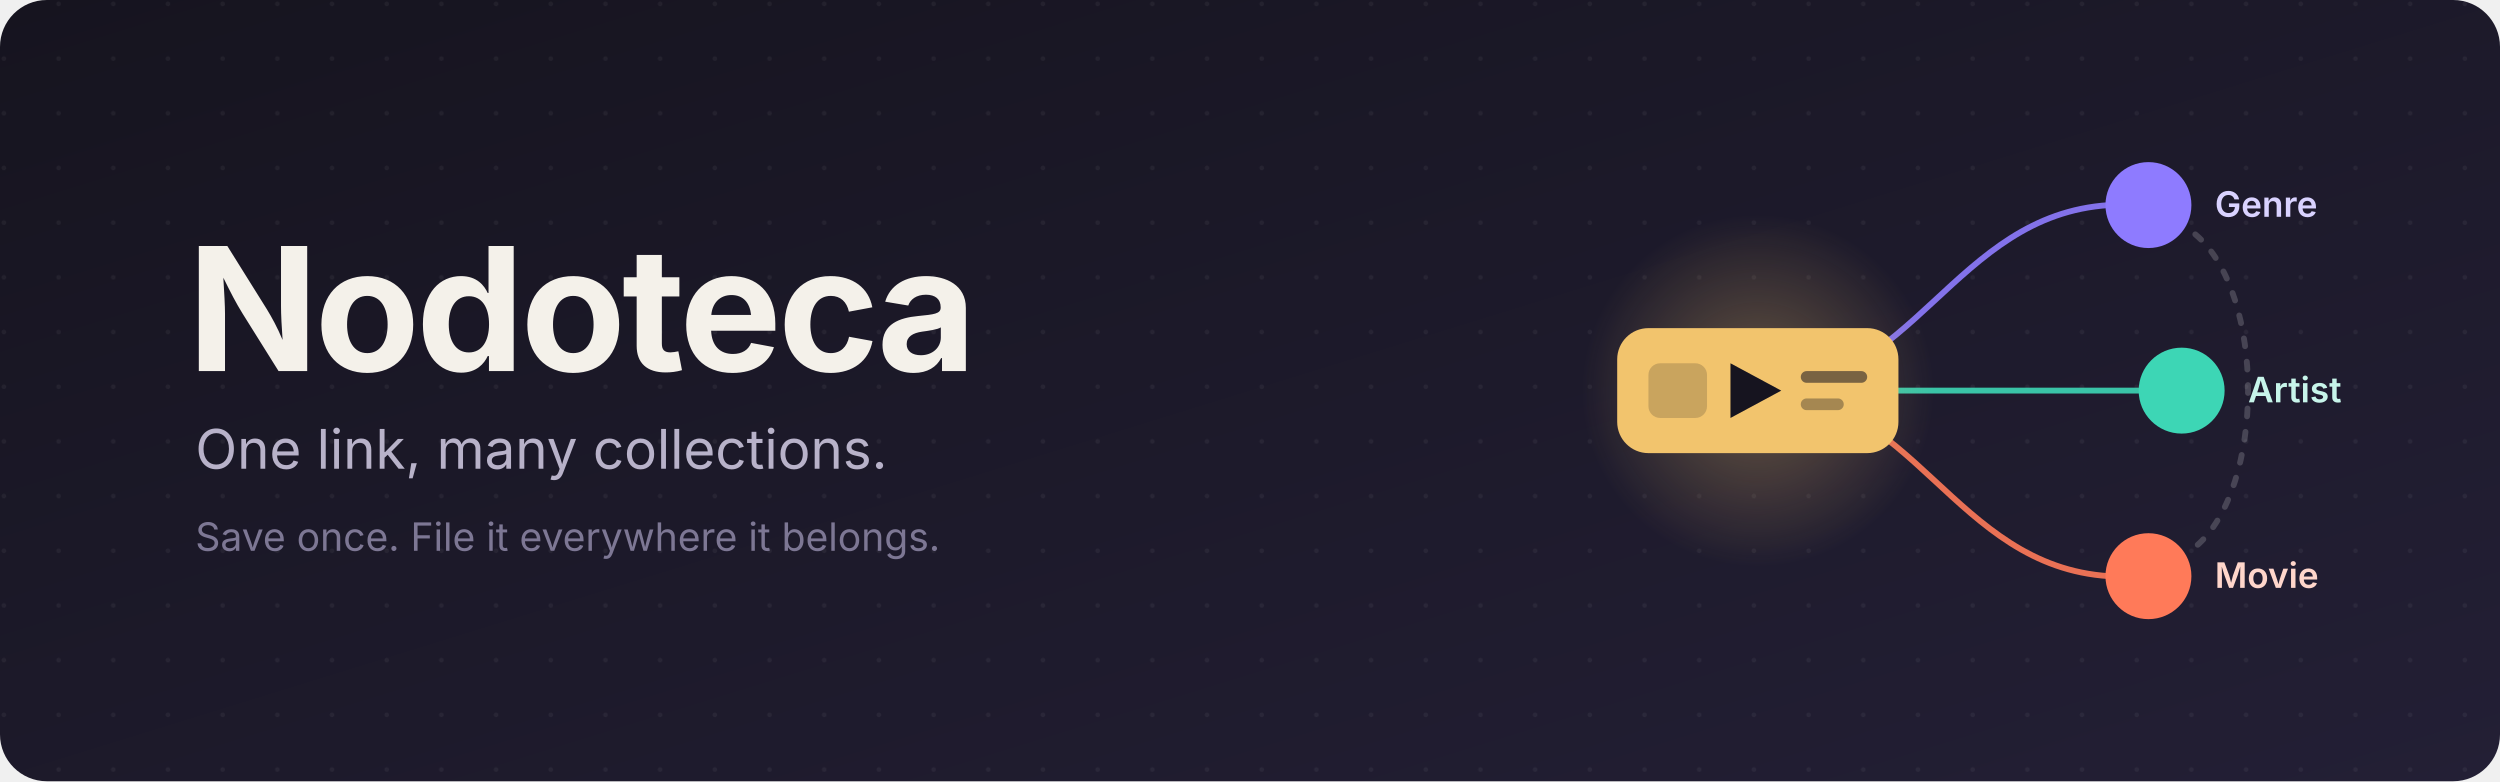
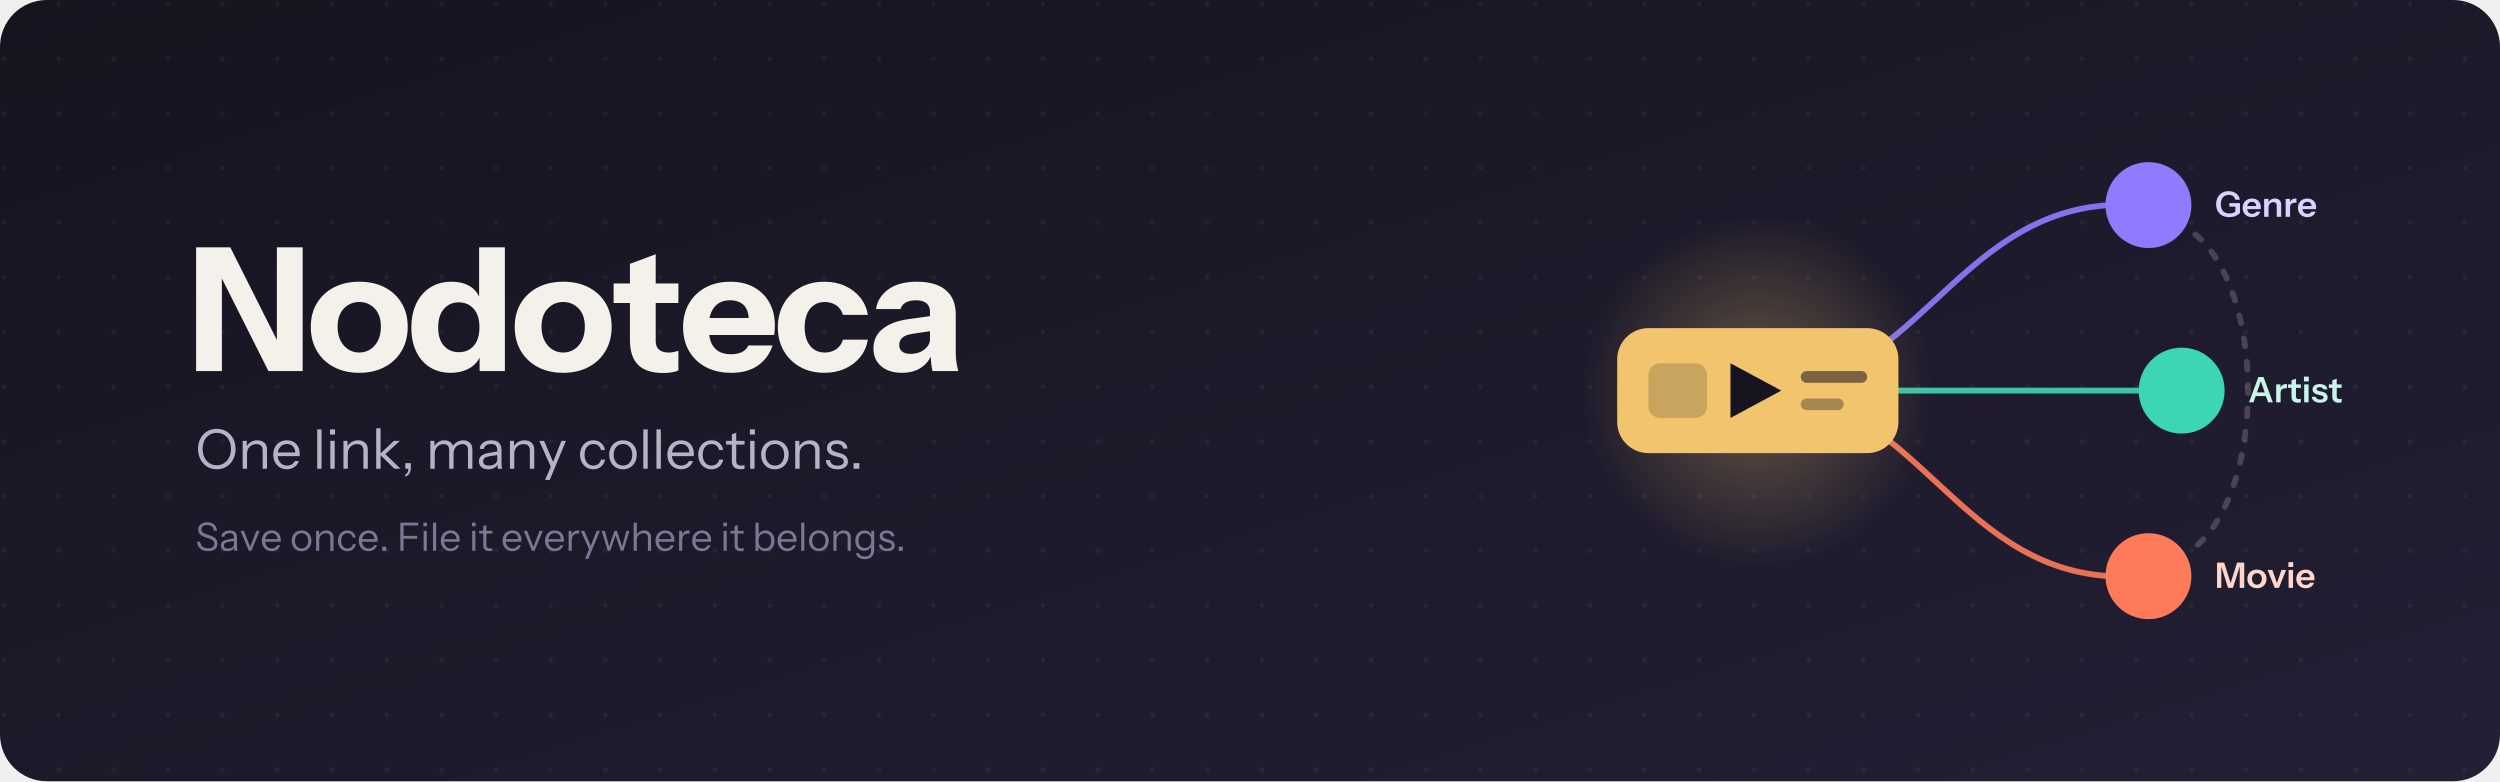
<svg xmlns="http://www.w3.org/2000/svg" viewBox="0 0 1280 400" role="img" aria-labelledby="t d">
  <defs>
    <linearGradient id="bg" x1="0" y1="0" x2="1" y2="1">
      <stop offset="0" stop-color="#16141F" />
      <stop offset="1" stop-color="#231F35" />
    </linearGradient>
    <radialGradient id="glow" cx="0.5" cy="0.5" r="0.5">
      <stop offset="0" stop-color="#F2C46D" stop-opacity="0.35" />
      <stop offset="1" stop-color="#F2C46D" stop-opacity="0" />
    </radialGradient>
    <pattern id="dots" width="28" height="28" patternUnits="userSpaceOnUse">
      <circle cx="2" cy="2" r="1.2" fill="#FFFFFF" fill-opacity="0.05" />
    </pattern>
  </defs>
  <rect width="1280" height="400" rx="24" fill="url(#bg)" />
  <rect width="1280" height="400" rx="24" fill="url(#dots)" />
-   <g font-family="'Segoe UI', 'Inter', 'Helvetica Neue', Arial, sans-serif">
-     <text x="96" y="190" font-size="88" font-weight="700" fill="#F4F1EA" letter-spacing="-2">Nodoteca</text>
-     <text x="100" y="240" font-size="28" fill="#B8B2C9">One link, many collections.</text>
-     <text x="100" y="282" font-size="20" fill="#7D7794">Save once. File it everywhere it belongs.</text>
+   <g>
+     <path aria-label="Nodoteca" fill="#F4F1EA" d="M113.60 190L100.40 190L100.40 126.64L117.91 126.64L141.76 174.07L141.76 126.64L154.96 126.64L154.96 190L137.45 190L113.60 142.57L113.60 190ZM183.94 190.88L183.94 190.88Q176.54 190.88 170.96 187.93Q165.37 184.98 162.24 179.66Q159.12 174.34 159.12 167.38L159.12 167.38Q159.12 160.43 162.24 155.24Q165.37 150.05 170.96 147.14Q176.54 144.24 183.94 144.24L183.94 144.24Q191.42 144.24 197.00 147.14Q202.59 150.05 205.67 155.24Q208.75 160.43 208.75 167.38L208.75 167.38Q208.75 174.34 205.63 179.66Q202.50 184.98 196.92 187.93Q191.33 190.88 183.94 190.88ZM183.94 180.50L183.94 180.50Q187.02 180.50 189.52 178.91Q192.03 177.33 193.53 174.38Q195.02 171.43 195.02 167.30L195.02 167.30Q195.02 161.22 191.81 157.92Q188.60 154.62 183.94 154.62L183.94 154.62Q179.27 154.62 176.06 157.97Q172.85 161.31 172.85 167.30L172.85 167.30Q172.85 171.43 174.34 174.38Q175.84 177.33 178.35 178.91Q180.86 180.50 183.94 180.50ZM258.50 190L245.56 190L245.56 183.05Q244.24 185.95 241.25 187.98L241.25 187.98Q236.85 190.88 230.78 190.88L230.78 190.88Q224.62 190.88 220.08 188.02Q215.55 185.16 213.09 179.97Q210.62 174.78 210.62 167.74L210.62 167.74Q210.62 160.61 213.18 155.33Q215.73 150.05 220.35 147.14Q224.97 144.24 231.13 144.24L231.13 144.24Q237.55 144.24 241.60 147.23L241.60 147.23Q244.06 149.08 245.30 151.90L245.30 151.90L245.30 126.64L258.50 126.64L258.50 190ZM235 180.32L235 180.32Q239.66 180.32 242.57 177.02Q245.47 173.72 245.47 167.56Q245.47 161.40 242.52 158.10Q239.58 154.80 234.82 154.80L234.82 154.80Q230.25 154.80 227.30 158.14Q224.35 161.49 224.35 167.65Q224.35 173.81 227.30 177.06Q230.25 180.32 235 180.32ZM288.35 190.88L288.35 190.88Q280.96 190.88 275.37 187.93Q269.78 184.98 266.66 179.66Q263.54 174.34 263.54 167.38L263.54 167.38Q263.54 160.43 266.66 155.24Q269.78 150.05 275.37 147.14Q280.96 144.24 288.35 144.24L288.35 144.24Q295.83 144.24 301.42 147.14Q307.01 150.05 310.09 155.24Q313.17 160.43 313.17 167.38L313.17 167.38Q313.17 174.34 310.04 179.66Q306.92 184.98 301.33 187.93Q295.74 190.88 288.35 190.88ZM288.35 180.50L288.35 180.50Q291.43 180.50 293.94 178.91Q296.45 177.33 297.94 174.38Q299.44 171.43 299.44 167.30L299.44 167.30Q299.44 161.22 296.23 157.92Q293.02 154.62 288.35 154.62L288.35 154.62Q283.69 154.62 280.48 157.97Q277.26 161.31 277.26 167.30L277.26 167.30Q277.26 171.43 278.76 174.38Q280.26 177.33 282.76 178.91Q285.27 180.50 288.35 180.50ZM339.50 190.97L339.50 190.97Q330.88 190.97 326.70 186.79Q322.52 182.61 322.52 174.07L322.52 174.07L322.52 155.15L314.16 155.15L314.16 145.12L322.52 145.12L322.52 135.09L335.72 130.16L335.72 145.12L347.34 145.12L347.34 155.15L335.72 155.15L335.72 174.51Q335.72 177.50 337.39 179Q339.06 180.50 342.58 180.50L342.58 180.50Q343.90 180.50 345.05 180.23Q346.19 179.97 347.34 179.62L347.34 179.62L347.34 189.65Q346.19 190.26 344.12 190.62Q342.06 190.97 339.50 190.97ZM374.38 190.88L374.38 190.88Q366.90 190.88 361.35 187.93Q355.81 184.98 352.77 179.70Q349.74 174.42 349.74 167.56L349.74 167.56Q349.74 160.61 352.77 155.37Q355.81 150.14 361.26 147.19Q366.72 144.24 373.94 144.24L373.94 144.24Q380.89 144.24 385.99 147.06Q391.10 149.87 393.91 154.89Q396.73 159.90 396.73 166.68L396.73 166.68Q396.73 168.09 396.64 169.28Q396.55 170.46 396.38 171.52L396.38 171.52L363.11 171.52Q363.64 175.66 365.75 178.03L365.75 178.03Q368.57 181.38 374.29 181.38L374.29 181.38Q377.46 181.38 379.74 180.32Q382.03 179.26 383.18 176.89L383.18 176.89L395.58 176.89Q393.38 183.40 388.06 187.14Q382.74 190.88 374.38 190.88ZM363.29 162.81L363.29 162.81L383.35 162.81Q383.09 158.58 380.89 156.30L380.89 156.30Q378.25 153.74 373.76 153.74L373.76 153.74Q368.57 153.74 365.75 157.26L365.75 157.26Q363.99 159.38 363.29 162.81ZM422.10 190.88L422.10 190.88Q415.06 190.88 409.69 187.89Q404.32 184.90 401.28 179.62Q398.25 174.34 398.25 167.56L398.25 167.56Q398.25 160.78 401.28 155.50Q404.32 150.22 409.69 147.23Q415.06 144.24 422.10 144.24L422.10 144.24Q427.99 144.24 432.70 146.40Q437.41 148.55 440.44 152.34Q443.48 156.12 444.36 161.22L444.36 161.22L431.60 161.22Q430.63 157.97 428.12 156.30Q425.62 154.62 422.27 154.62L422.27 154.62Q419.10 154.62 416.77 156.21Q414.44 157.79 413.21 160.70Q411.98 163.60 411.98 167.56L411.98 167.56Q411.98 171.52 413.21 174.42Q414.44 177.33 416.77 178.91Q419.10 180.50 422.27 180.50L422.27 180.50Q425.62 180.50 428.12 178.82Q430.63 177.15 431.60 173.90L431.60 173.90L444.36 173.90Q443.48 179 440.44 182.78Q437.41 186.57 432.70 188.72Q427.99 190.88 422.10 190.88ZM490.67 190L477.47 190Q476.94 188.06 476.77 185.86L476.77 185.86Q476.59 184.46 476.50 182.70L476.50 182.70Q474.66 186.30 471.49 188.33L471.49 188.33Q467.53 190.88 461.81 190.88L461.81 190.88Q455.12 190.88 451.16 187.49Q447.20 184.10 447.20 178.47L447.20 178.47Q447.20 172.22 451.91 168.40Q456.62 164.57 465.06 163.42L465.06 163.42L476.15 161.84L476.15 159.55Q476.15 156.82 474.35 155.28Q472.54 153.74 469.02 153.74L469.02 153.74Q465.68 153.74 463.70 154.89Q461.72 156.03 461.10 158.23L461.10 158.23L448.52 158.23Q449.40 152.16 454.77 148.20Q460.14 144.24 469.46 144.24L469.46 144.24Q479.14 144.24 484.25 148.55Q489.35 152.86 489.35 160.96L489.35 160.96L489.35 180.76Q489.35 182.96 489.66 185.20Q489.97 187.45 490.67 190L490.67 190ZM476.15 173.72L476.15 169.58L467.26 170.90Q463.74 171.43 462.07 172.84Q460.40 174.25 460.40 176.71L460.40 176.71Q460.40 178.91 461.98 180.06Q463.57 181.20 466.21 181.20L466.21 181.20Q470.34 181.20 473.25 178.96Q476.15 176.71 476.15 173.72L476.15 173.72Z" />
+     <path aria-label="One link, many collections." fill="#B8B2C9" d="M111.00 240.28L111.00 240.28Q108.90 240.28 107.15 239.51Q105.40 238.74 104.12 237.33Q102.83 235.91 102.11 234.01Q101.40 232.10 101.40 229.84L101.40 229.84Q101.40 226.84 102.63 224.52Q103.86 222.19 106.03 220.88Q108.20 219.56 110.98 219.56L110.98 219.56Q113.80 219.56 115.97 220.88Q118.14 222.19 119.38 224.52Q120.61 226.84 120.61 229.86L120.61 229.86Q120.61 232.13 119.89 234.04Q119.18 235.94 117.89 237.34Q116.60 238.74 114.84 239.51Q113.08 240.28 111.00 240.28ZM110.98 238.21L110.98 238.21Q113.13 238.21 114.77 237.13Q116.41 236.05 117.33 234.15Q118.26 232.24 118.26 229.81L118.26 229.81Q118.26 227.40 117.35 225.55Q116.44 223.70 114.80 222.67Q113.16 221.63 110.98 221.63L110.98 221.63Q108.79 221.63 107.17 222.67Q105.54 223.70 104.65 225.54Q103.75 227.37 103.75 229.81L103.75 229.81Q103.75 232.27 104.66 234.16Q105.57 236.05 107.20 237.13Q108.82 238.21 110.98 238.21ZM126.49 240L124.25 240L124.25 225.72L126.35 225.72L126.35 228.44Q127.08 227.15 128.36 226.36L128.36 226.36Q129.85 225.44 131.75 225.44L131.75 225.44Q133.99 225.44 135.35 226.71Q136.71 227.99 136.71 230.06L136.71 230.06L136.71 240L134.47 240L134.47 230.65Q134.47 229.02 133.66 228.21Q132.84 227.40 131.25 227.40L131.25 227.40Q129.85 227.40 128.77 228.02Q127.69 228.63 127.09 229.72Q126.49 230.82 126.49 232.27L126.49 232.27L126.49 240ZM146.87 240.28L146.87 240.28Q144.83 240.28 143.26 239.31Q141.69 238.35 140.80 236.67Q139.90 234.99 139.90 232.80Q139.90 230.62 140.78 228.95Q141.66 227.29 143.26 226.36Q144.86 225.44 146.93 225.44L146.93 225.44Q148.92 225.44 150.39 226.31Q151.86 227.18 152.65 228.74Q153.45 230.31 153.45 232.44L153.45 232.44Q153.45 232.72 153.44 232.97Q153.42 233.22 153.37 233.53L153.37 233.53L142.22 233.53Q142.39 235.55 143.51 236.84L143.51 236.84Q144.80 238.38 146.98 238.38L146.98 238.38Q148.36 238.38 149.39 237.77Q150.43 237.17 150.90 236.05L150.90 236.05L153.03 236.05Q152.33 238.01 150.69 239.15Q149.06 240.28 146.87 240.28ZM142.28 231.66L142.28 231.66L151.21 231.66Q151.02 229.84 150.15 228.72L150.15 228.72Q149 227.34 146.93 227.34L146.93 227.34Q144.80 227.34 143.51 228.80L143.51 228.80Q142.50 229.95 142.28 231.66ZM164.65 240L162.41 240L162.41 219.84L164.65 219.84L164.65 240ZM171.37 240L169.13 240L169.13 225.72L171.37 225.72L171.37 240ZM171.54 222.47L168.96 222.47L168.96 219.84L171.54 219.84L171.54 222.47ZM178.09 240L175.85 240L175.85 225.72L177.95 225.72L177.95 228.44Q178.68 227.15 179.97 226.36L179.97 226.36Q181.45 225.44 183.36 225.44L183.36 225.44Q185.60 225.44 186.95 226.71Q188.31 227.99 188.31 230.06L188.31 230.06L188.31 240L186.07 240L186.07 230.65Q186.07 229.02 185.26 228.21Q184.45 227.40 182.85 227.40L182.85 227.40Q181.45 227.40 180.37 228.02Q179.30 228.63 178.69 229.72Q178.09 230.82 178.09 232.27L178.09 232.27L178.09 240ZM194.86 240L192.62 240L192.62 219.28L194.86 219.28L194.86 232.10L201.67 225.72L204.75 225.72L197.33 232.52L205.03 240L201.95 240L194.86 233.08L194.86 240ZM207.52 244.03L207.52 244.03L207.52 242.88Q208.33 242.58 208.70 241.90L208.70 241.90Q209.06 241.29 209.06 240L209.06 240L207.52 240L207.52 237.14L210.35 237.14L210.35 239.41Q210.35 241.20 209.68 242.38Q209.00 243.56 207.52 244.03ZM222.58 240L220.34 240L220.34 225.72L222.44 225.72L222.44 228.44Q223.14 227.15 224.40 226.36L224.40 226.36Q225.86 225.44 227.57 225.44L227.57 225.44Q229.64 225.44 230.93 226.64L230.93 226.64Q231.66 227.34 231.96 228.30L231.96 228.30Q232.66 227.12 233.90 226.36L233.90 226.36Q235.41 225.44 237.14 225.44L237.14 225.44Q239.22 225.44 240.53 226.66Q241.85 227.88 241.85 229.95L241.85 229.95L241.85 240L239.61 240L239.61 230.54Q239.61 228.91 238.88 228.16Q238.15 227.40 236.78 227.40L236.78 227.40Q235.49 227.40 234.46 228.02Q233.42 228.63 232.82 229.72Q232.22 230.82 232.22 232.27L232.22 232.27L232.22 240L229.98 240L229.98 230.54Q229.98 228.91 229.25 228.16Q228.52 227.40 227.15 227.40L227.15 227.40Q225.86 227.40 224.82 228.02Q223.79 228.63 223.19 229.72Q222.58 230.82 222.58 232.27L222.58 232.27L222.58 240ZM257.08 240L254.92 240Q254.81 239.52 254.78 238.91L254.78 238.91Q254.73 238.46 254.73 237.84L254.73 237.84Q254.22 238.88 253.22 239.50L253.22 239.50Q251.90 240.28 250.02 240.28L250.02 240.28Q247.81 240.28 246.51 239.20Q245.21 238.12 245.21 236.25Q245.21 234.37 246.50 233.34Q247.78 232.30 250.25 231.88L250.25 231.88L254.59 231.15L254.59 230.51Q254.59 228.88 253.85 228.11Q253.10 227.34 251.45 227.34L251.45 227.34Q249.83 227.34 248.86 228.00Q247.90 228.66 247.78 229.86L247.78 229.86L245.63 229.86Q245.77 227.79 247.36 226.62Q248.96 225.44 251.54 225.44L251.54 225.44Q254.20 225.44 255.48 226.70Q256.77 227.96 256.77 230.48L256.77 230.48L256.77 237.34Q256.77 237.96 256.86 238.61Q256.94 239.27 257.08 240L257.08 240ZM254.59 235.30L254.59 233L250.58 233.62Q249.02 233.87 248.20 234.46Q247.39 235.04 247.39 236.16L247.39 236.16Q247.39 237.26 248.13 237.82Q248.88 238.38 250.33 238.38L250.33 238.38Q252.21 238.38 253.40 237.52Q254.59 236.67 254.59 235.30L254.59 235.30ZM263.32 240L261.08 240L261.08 225.72L263.18 225.72L263.18 228.44Q263.91 227.15 265.20 226.36L265.20 226.36Q266.68 225.44 268.59 225.44L268.59 225.44Q270.83 225.44 272.19 226.71Q273.54 227.99 273.54 230.06L273.54 230.06L273.54 240L271.30 240L271.30 230.65Q271.30 229.02 270.49 228.21Q269.68 227.40 268.08 227.40L268.08 227.40Q266.68 227.40 265.61 228.02Q264.53 228.63 263.93 229.72Q263.32 230.82 263.32 232.27L263.32 232.27L263.32 240ZM281.47 245.74L279.09 245.74L282.00 238.96L276.12 225.72L278.58 225.72L283.20 236.50L287.46 225.72L289.76 225.72L281.47 245.74ZM303.76 240.28L303.76 240.28Q301.80 240.28 300.27 239.31Q298.74 238.35 297.86 236.65Q296.98 234.96 296.98 232.80L296.98 232.80Q296.98 230.65 297.86 229.00Q298.74 227.34 300.27 226.39Q301.80 225.44 303.73 225.44L303.73 225.44Q305.32 225.44 306.60 226.06Q307.87 226.67 308.70 227.81Q309.52 228.94 309.75 230.45L309.75 230.45L307.68 230.45Q307.40 229.08 306.39 228.21Q305.38 227.34 303.78 227.34L303.78 227.34Q302.41 227.34 301.40 228.02Q300.40 228.69 299.84 229.92Q299.28 231.15 299.28 232.80L299.28 232.80Q299.28 234.46 299.84 235.72Q300.40 236.98 301.42 237.68Q302.44 238.38 303.81 238.38L303.81 238.38Q305.35 238.38 306.39 237.52Q307.42 236.67 307.70 235.30L307.70 235.30L309.78 235.30Q309.52 236.78 308.67 237.91Q307.82 239.05 306.56 239.66Q305.30 240.28 303.76 240.28ZM318.96 240.28L318.96 240.28Q316.86 240.28 315.26 239.30Q313.67 238.32 312.79 236.63Q311.90 234.93 311.90 232.80L311.90 232.80Q311.90 230.65 312.80 229.00Q313.70 227.34 315.28 226.39Q316.86 225.44 318.96 225.44L318.96 225.44Q321.09 225.44 322.67 226.39Q324.25 227.34 325.13 229.00Q326.02 230.65 326.02 232.80L326.02 232.80Q326.02 234.93 325.13 236.63Q324.25 238.32 322.67 239.30Q321.09 240.28 318.96 240.28ZM318.96 238.38L318.96 238.38Q320.42 238.38 321.48 237.66Q322.54 236.95 323.13 235.69Q323.72 234.43 323.72 232.78L323.72 232.78Q323.72 230.31 322.42 228.83Q321.12 227.34 318.96 227.34L318.96 227.34Q316.83 227.34 315.52 228.83Q314.20 230.31 314.20 232.78L314.20 232.78Q314.20 234.43 314.79 235.69Q315.38 236.95 316.45 237.66Q317.53 238.38 318.96 238.38ZM331.62 240L329.38 240L329.38 219.84L331.62 219.84L331.62 240ZM338.34 240L336.10 240L336.10 219.84L338.34 219.84L338.34 240ZM348.67 240.28L348.67 240.28Q346.62 240.28 345.06 239.31Q343.49 238.35 342.59 236.67Q341.70 234.99 341.70 232.80Q341.70 230.62 342.58 228.95Q343.46 227.29 345.06 226.36Q346.65 225.44 348.72 225.44L348.72 225.44Q350.71 225.44 352.18 226.31Q353.65 227.18 354.45 228.74Q355.25 230.31 355.25 232.44L355.25 232.44Q355.25 232.72 355.23 232.97Q355.22 233.22 355.16 233.53L355.16 233.53L344.02 233.53Q344.19 235.55 345.31 236.84L345.31 236.84Q346.60 238.38 348.78 238.38L348.78 238.38Q350.15 238.38 351.19 237.77Q352.22 237.17 352.70 236.05L352.70 236.05L354.83 236.05Q354.13 238.01 352.49 239.15Q350.85 240.28 348.67 240.28ZM344.08 231.66L344.08 231.66L353.01 231.66Q352.81 229.84 351.94 228.72L351.94 228.72Q350.80 227.34 348.72 227.34L348.72 227.34Q346.60 227.34 345.31 228.80L345.31 228.80Q344.30 229.95 344.08 231.66ZM364.26 240.28L364.26 240.28Q362.30 240.28 360.78 239.31Q359.25 238.35 358.37 236.65Q357.49 234.96 357.49 232.80L357.49 232.80Q357.49 230.65 358.37 229.00Q359.25 227.34 360.78 226.39Q362.30 225.44 364.24 225.44L364.24 225.44Q365.83 225.44 367.11 226.06Q368.38 226.67 369.21 227.81Q370.03 228.94 370.26 230.45L370.26 230.45L368.18 230.45Q367.90 229.08 366.90 228.21Q365.89 227.34 364.29 227.34L364.29 227.34Q362.92 227.34 361.91 228.02Q360.90 228.69 360.34 229.92Q359.78 231.15 359.78 232.80L359.78 232.80Q359.78 234.46 360.34 235.72Q360.90 236.98 361.93 237.68Q362.95 238.38 364.32 238.38L364.32 238.38Q365.86 238.38 366.90 237.52Q367.93 236.67 368.21 235.30L368.21 235.30L370.28 235.30Q370.03 236.78 369.18 237.91Q368.32 239.05 367.06 239.66Q365.80 240.28 364.26 240.28ZM379.24 240.25L379.24 240.25Q376.86 240.25 375.79 239.17Q374.71 238.10 374.71 236.05L374.71 236.05L374.71 227.62L371.77 227.62L371.77 225.72L374.71 225.72L374.71 222.39L376.95 221.55L376.95 225.72L381.20 225.72L381.20 227.62L376.95 227.62L376.95 236.02Q376.95 237.23 377.56 237.79Q378.18 238.35 379.58 238.35L379.58 238.35Q380.14 238.35 380.55 238.28Q380.95 238.21 381.20 238.10L381.20 238.10L381.20 240Q380.92 240.11 380.41 240.18Q379.89 240.25 379.24 240.25ZM386.33 240L384.09 240L384.09 225.72L386.33 225.72L386.33 240ZM386.50 222.47L383.92 222.47L383.92 219.84L386.50 219.84L386.50 222.47ZM396.74 240.28L396.74 240.28Q394.64 240.28 393.05 239.30Q391.45 238.32 390.57 236.63Q389.69 234.93 389.69 232.80L389.69 232.80Q389.69 230.65 390.58 229.00Q391.48 227.34 393.06 226.39Q394.64 225.44 396.74 225.44L396.74 225.44Q398.87 225.44 400.45 226.39Q402.04 227.34 402.92 229.00Q403.80 230.65 403.80 232.80L403.80 232.80Q403.80 234.93 402.92 236.63Q402.04 238.32 400.45 239.30Q398.87 240.28 396.74 240.28ZM396.74 238.38L396.74 238.38Q398.20 238.38 399.26 237.66Q400.33 236.95 400.92 235.69Q401.50 234.43 401.50 232.78L401.50 232.78Q401.50 230.31 400.20 228.83Q398.90 227.34 396.74 227.34L396.74 227.34Q394.62 227.34 393.30 228.83Q391.98 230.31 391.98 232.78L391.98 232.78Q391.98 234.43 392.57 235.69Q393.16 236.95 394.24 237.66Q395.32 238.38 396.74 238.38ZM409.40 240L407.16 240L407.16 225.72L409.26 225.72L409.26 228.44Q409.99 227.15 411.28 226.36L411.28 226.36Q412.76 225.44 414.66 225.44L414.66 225.44Q416.90 225.44 418.26 226.71Q419.62 227.99 419.62 230.06L419.62 230.06L419.62 240L417.38 240L417.38 230.65Q417.38 229.02 416.57 228.21Q415.76 227.40 414.16 227.40L414.16 227.40Q412.76 227.40 411.68 228.02Q410.60 228.63 410.00 229.72Q409.40 230.82 409.40 232.27L409.40 232.27L409.40 240ZM428.78 240.28L428.78 240.28Q426.14 240.28 424.58 239.06Q423.01 237.84 422.78 235.60L422.78 235.60L424.94 235.60Q425.14 236.98 426.14 237.70Q427.15 238.43 428.83 238.43L428.83 238.43Q430.32 238.43 431.16 237.87Q432.00 237.31 432.00 236.28L432.00 236.28Q432.00 235.55 431.52 235.00Q431.04 234.46 429.62 234.09L429.62 234.09L427.32 233.50Q425.36 233 424.38 231.95Q423.40 230.90 423.40 229.44L423.40 229.44Q423.40 227.60 424.77 226.52Q426.14 225.44 428.50 225.44L428.50 225.44Q430.82 225.44 432.28 226.56Q433.73 227.68 433.93 229.67L433.93 229.67L431.77 229.67Q431.58 228.52 430.71 227.90Q429.84 227.29 428.41 227.29L428.41 227.29Q427.04 227.29 426.28 227.81Q425.53 228.32 425.53 229.28L425.53 229.28Q425.53 230.00 426.07 230.54Q426.62 231.07 427.91 231.43L427.91 231.43L430.15 232.05Q432.14 232.58 433.14 233.67Q434.15 234.76 434.15 236.30L434.15 236.30Q434.15 238.18 432.72 239.23Q431.30 240.28 428.78 240.28ZM439.95 240L437.06 240L437.06 237.12L439.95 237.12L439.95 240Z" />
+     <path aria-label="Save once. File it everywhere it belongs." fill="#7D7794" d="M106.60 282.18L106.60 282.18Q104.08 282.18 102.59 280.94Q101.10 279.70 100.84 277.40L100.84 277.40L102.44 277.40Q102.66 279.06 103.70 279.90Q104.74 280.74 106.58 280.74L106.58 280.74Q108.14 280.74 108.93 280.15Q109.72 279.56 109.72 278.42L109.72 278.42Q109.72 277.44 109.18 276.86Q108.64 276.28 107.50 275.90L107.50 275.90L105.08 275.06Q103.24 274.42 102.36 273.51Q101.48 272.60 101.48 271.20L101.48 271.20Q101.48 270.04 102.06 269.19Q102.64 268.34 103.70 267.86Q104.76 267.38 106.16 267.38L106.16 267.38Q108.32 267.38 109.62 268.51Q110.92 269.64 111.12 271.72L111.12 271.72L109.52 271.72Q109.26 270.22 108.45 269.52Q107.64 268.82 106.12 268.82L106.12 268.82Q104.68 268.82 103.88 269.40Q103.08 269.98 103.08 271.04L103.08 271.04Q103.08 271.94 103.64 272.48Q104.20 273.02 105.38 273.42L105.38 273.42L107.96 274.32Q109.64 274.90 110.48 275.89Q111.32 276.88 111.32 278.40L111.32 278.40Q111.32 280.20 110.09 281.19Q108.86 282.18 106.60 282.18ZM121.56 282L120.02 282Q119.94 281.66 119.92 281.22L119.92 281.22Q119.88 280.90 119.88 280.46L119.88 280.46Q119.52 281.20 118.80 281.64L118.80 281.64Q117.86 282.20 116.52 282.20L116.52 282.20Q114.94 282.20 114.01 281.43Q113.08 280.66 113.08 279.32Q113.08 277.98 114 277.24Q114.92 276.50 116.68 276.20L116.68 276.20L119.78 275.68L119.78 275.22Q119.78 274.06 119.25 273.51Q118.72 272.96 117.54 272.96L117.54 272.96Q116.38 272.96 115.69 273.43Q115 273.90 114.92 274.76L114.92 274.76L113.38 274.76Q113.48 273.28 114.62 272.44Q115.76 271.60 117.60 271.60L117.60 271.60Q119.50 271.60 120.42 272.50Q121.34 273.40 121.34 275.20L121.34 275.20L121.34 280.10Q121.34 280.54 121.40 281.01Q121.46 281.48 121.56 282L121.56 282ZM119.78 278.64L119.78 277L116.92 277.44Q115.80 277.62 115.22 278.04Q114.64 278.46 114.64 279.26L114.64 279.26Q114.64 280.04 115.17 280.44Q115.70 280.84 116.74 280.84L116.74 280.84Q118.08 280.84 118.93 280.23Q119.78 279.62 119.78 278.64L119.78 278.64ZM128.70 282L127.40 282L123.18 271.80L124.90 271.80L128.10 280.08L131.28 271.80L132.92 271.80L128.70 282ZM139.06 282.20L139.06 282.20Q137.60 282.20 136.48 281.51Q135.36 280.82 134.72 279.62Q134.08 278.42 134.08 276.86Q134.08 275.30 134.71 274.11Q135.34 272.92 136.48 272.26Q137.62 271.60 139.10 271.60L139.10 271.60Q140.52 271.60 141.57 272.22Q142.62 272.84 143.19 273.96Q143.76 275.08 143.76 276.60L143.76 276.60Q143.76 276.80 143.75 276.98Q143.74 277.16 143.70 277.38L143.70 277.38L135.74 277.38Q135.86 278.82 136.66 279.74L136.66 279.74Q137.58 280.84 139.14 280.84L139.14 280.84Q140.12 280.84 140.86 280.41Q141.60 279.98 141.94 279.18L141.94 279.18L143.46 279.18Q142.96 280.58 141.79 281.39Q140.62 282.20 139.06 282.20ZM135.78 276.04L135.78 276.04L142.16 276.04Q142.02 274.74 141.40 273.94L141.40 273.94Q140.58 272.96 139.10 272.96L139.10 272.96Q137.58 272.96 136.66 274L136.66 274Q135.94 274.82 135.78 276.04ZM154.40 282.20L154.40 282.20Q152.90 282.20 151.76 281.50Q150.62 280.80 149.99 279.59Q149.36 278.38 149.36 276.86L149.36 276.86Q149.36 275.32 150 274.14Q150.64 272.96 151.77 272.28Q152.90 271.60 154.40 271.60L154.40 271.60Q155.92 271.60 157.05 272.28Q158.18 272.96 158.81 274.14Q159.44 275.32 159.44 276.86L159.44 276.86Q159.44 278.38 158.81 279.59Q158.18 280.80 157.05 281.50Q155.92 282.20 154.40 282.20ZM154.40 280.84L154.40 280.84Q155.44 280.84 156.20 280.33Q156.96 279.82 157.38 278.92Q157.80 278.02 157.80 276.84L157.80 276.84Q157.80 275.08 156.87 274.02Q155.94 272.96 154.40 272.96L154.40 272.96Q152.88 272.96 151.94 274.02Q151 275.08 151 276.84L151 276.84Q151 278.02 151.42 278.92Q151.84 279.82 152.61 280.33Q153.38 280.84 154.40 280.84ZM163.44 282L161.84 282L161.84 271.80L163.34 271.80L163.34 273.74Q163.86 272.82 164.78 272.26L164.78 272.26Q165.84 271.60 167.20 271.60L167.20 271.60Q168.80 271.60 169.77 272.51Q170.74 273.42 170.74 274.90L170.74 274.90L170.74 282L169.14 282L169.14 275.32Q169.14 274.16 168.56 273.58Q167.98 273 166.84 273L166.84 273Q165.84 273 165.07 273.44Q164.30 273.88 163.87 274.66Q163.44 275.44 163.44 276.48L163.44 276.48L163.44 282ZM177.86 282.20L177.86 282.20Q176.46 282.20 175.37 281.51Q174.28 280.82 173.65 279.61Q173.02 278.40 173.02 276.86L173.02 276.86Q173.02 275.32 173.65 274.14Q174.28 272.96 175.37 272.28Q176.46 271.60 177.84 271.60L177.84 271.60Q178.98 271.60 179.89 272.04Q180.80 272.48 181.39 273.29Q181.98 274.10 182.14 275.18L182.14 275.18L180.66 275.18Q180.46 274.20 179.74 273.58Q179.02 272.96 177.88 272.96L177.88 272.96Q176.90 272.96 176.18 273.44Q175.46 273.92 175.06 274.80Q174.66 275.68 174.66 276.86L174.66 276.86Q174.66 278.04 175.06 278.94Q175.46 279.84 176.19 280.34Q176.92 280.84 177.90 280.84L177.90 280.84Q179 280.84 179.74 280.23Q180.48 279.62 180.68 278.64L180.68 278.64L182.16 278.64Q181.98 279.70 181.37 280.51Q180.76 281.32 179.86 281.76Q178.96 282.20 177.86 282.20ZM188.66 282.20L188.66 282.20Q187.20 282.20 186.08 281.51Q184.96 280.82 184.32 279.62Q183.68 278.42 183.68 276.86Q183.68 275.30 184.31 274.11Q184.94 272.92 186.08 272.26Q187.22 271.60 188.70 271.60L188.70 271.60Q190.12 271.60 191.17 272.22Q192.22 272.84 192.79 273.96Q193.36 275.08 193.36 276.60L193.36 276.60Q193.36 276.80 193.35 276.98Q193.34 277.16 193.30 277.38L193.30 277.38L185.34 277.38Q185.46 278.82 186.26 279.74L186.26 279.74Q187.18 280.84 188.74 280.84L188.74 280.84Q189.72 280.84 190.46 280.41Q191.20 279.98 191.54 279.18L191.54 279.18L193.06 279.18Q192.56 280.58 191.39 281.39Q190.22 282.20 188.66 282.20ZM185.38 276.04L185.38 276.04L191.76 276.04Q191.62 274.74 191 273.94L191 273.94Q190.18 272.96 188.70 272.96L188.70 272.96Q187.18 272.96 186.26 274L186.26 274Q185.54 274.82 185.38 276.04ZM197.74 282L195.68 282L195.68 279.94L197.74 279.94L197.74 282ZM206.62 282L204.98 282L204.98 267.60L214.14 267.60L214.14 269.04L206.62 269.04L206.62 274.38L213.58 274.38L213.58 275.82L206.62 275.82L206.62 282ZM218.50 282L216.90 282L216.90 271.80L218.50 271.80L218.50 282ZM218.62 269.48L216.78 269.48L216.78 267.60L218.62 267.60L218.62 269.48ZM223.30 282L221.70 282L221.70 267.60L223.30 267.60L223.30 282ZM230.68 282.20L230.68 282.20Q229.22 282.20 228.10 281.51Q226.98 280.82 226.34 279.62Q225.70 278.42 225.70 276.86Q225.70 275.30 226.33 274.11Q226.96 272.92 228.10 272.26Q229.24 271.60 230.72 271.60L230.72 271.60Q232.14 271.60 233.19 272.22Q234.24 272.84 234.81 273.96Q235.38 275.08 235.38 276.60L235.38 276.60Q235.38 276.80 235.37 276.98Q235.36 277.16 235.32 277.38L235.32 277.38L227.36 277.38Q227.48 278.82 228.28 279.74L228.28 279.74Q229.20 280.84 230.76 280.84L230.76 280.84Q231.74 280.84 232.48 280.41Q233.22 279.98 233.56 279.18L233.56 279.18L235.08 279.18Q234.58 280.58 233.41 281.39Q232.24 282.20 230.68 282.20ZM227.40 276.04L227.40 276.04L233.78 276.04Q233.64 274.74 233.02 273.94L233.02 273.94Q232.20 272.96 230.72 272.96L230.72 272.96Q229.20 272.96 228.28 274L228.28 274Q227.56 274.82 227.40 276.04ZM243.38 282L241.78 282L241.78 271.80L243.38 271.80L243.38 282ZM243.50 269.48L241.66 269.48L241.66 267.60L243.50 267.60L243.50 269.48ZM250.66 282.18L250.66 282.18Q248.96 282.18 248.19 281.41Q247.42 280.64 247.42 279.18L247.42 279.18L247.42 273.16L245.32 273.16L245.32 271.80L247.42 271.80L247.42 269.42L249.02 268.82L249.02 271.80L252.06 271.80L252.06 273.16L249.02 273.16L249.02 279.16Q249.02 280.02 249.46 280.42Q249.90 280.82 250.90 280.82L250.90 280.82Q251.30 280.82 251.59 280.77Q251.88 280.72 252.06 280.64L252.06 280.64L252.06 282Q251.86 282.08 251.49 282.13Q251.12 282.18 250.66 282.18ZM262.30 282.20L262.30 282.20Q260.84 282.20 259.72 281.51Q258.60 280.82 257.96 279.62Q257.32 278.42 257.32 276.86Q257.32 275.30 257.95 274.11Q258.58 272.92 259.72 272.26Q260.86 271.60 262.34 271.60L262.34 271.60Q263.76 271.60 264.81 272.22Q265.86 272.84 266.43 273.96Q267 275.08 267 276.60L267 276.60Q267 276.80 266.99 276.98Q266.98 277.16 266.94 277.38L266.94 277.38L258.98 277.38Q259.10 278.82 259.90 279.74L259.90 279.74Q260.82 280.84 262.38 280.84L262.38 280.84Q263.36 280.84 264.10 280.41Q264.84 279.98 265.18 279.18L265.18 279.18L266.70 279.18Q266.20 280.58 265.03 281.39Q263.86 282.20 262.30 282.20ZM259.02 276.04L259.02 276.04L265.40 276.04Q265.26 274.74 264.64 273.94L264.64 273.94Q263.82 272.96 262.34 272.96L262.34 272.96Q260.82 272.96 259.90 274L259.90 274Q259.18 274.82 259.02 276.04ZM273.68 282L272.38 282L268.16 271.80L269.88 271.80L273.08 280.08L276.26 271.80L277.90 271.80L273.68 282ZM284.04 282.20L284.04 282.20Q282.58 282.20 281.46 281.51Q280.34 280.82 279.70 279.62Q279.06 278.42 279.06 276.86Q279.06 275.30 279.69 274.11Q280.32 272.92 281.46 272.26Q282.60 271.60 284.08 271.60L284.08 271.60Q285.50 271.60 286.55 272.22Q287.60 272.84 288.17 273.96Q288.74 275.08 288.74 276.60L288.74 276.60Q288.74 276.80 288.73 276.98Q288.72 277.16 288.68 277.38L288.68 277.38L280.72 277.38Q280.84 278.82 281.64 279.74L281.64 279.74Q282.56 280.84 284.12 280.84L284.12 280.84Q285.10 280.84 285.84 280.41Q286.58 279.98 286.92 279.18L286.92 279.18L288.44 279.18Q287.94 280.58 286.77 281.39Q285.60 282.20 284.04 282.20ZM280.76 276.04L280.76 276.04L287.14 276.04Q287.00 274.74 286.38 273.94L286.38 273.94Q285.56 272.96 284.08 272.96L284.08 272.96Q282.56 272.96 281.64 274L281.64 274Q280.92 274.82 280.76 276.04ZM292.74 282L291.14 282L291.14 271.80L292.64 271.80L292.64 273.78Q293.02 272.82 293.76 272.28L293.76 272.28Q294.68 271.60 295.88 271.60L295.88 271.60Q296.38 271.60 296.56 271.68L296.56 271.68L296.56 273.22Q296.46 273.18 296.28 273.17Q296.10 273.16 295.84 273.16L295.84 273.16Q294.32 273.16 293.53 274.07Q292.74 274.98 292.74 276.68L292.74 276.68L292.74 282ZM301.22 286.10L299.52 286.10L301.60 281.26L297.40 271.80L299.16 271.80L302.46 279.50L305.50 271.80L307.14 271.80L301.22 286.10ZM312.48 282L311.18 282L308.06 271.80L309.68 271.80L311.90 279.88L314.56 271.80L315.86 271.80L318.54 279.88L320.74 271.80L322.28 271.80L319.16 282L317.86 282L315.18 274.08L312.48 282ZM326.04 282L324.44 282L324.44 267.60L326.04 267.60L326.04 273.58Q326.54 272.78 327.38 272.26L327.38 272.26Q328.44 271.60 329.80 271.60L329.80 271.60Q331.40 271.60 332.37 272.51Q333.34 273.42 333.34 274.90L333.34 274.90L333.34 282L331.74 282L331.74 275.32Q331.74 274.16 331.16 273.58Q330.58 273 329.44 273L329.44 273Q328.44 273 327.67 273.44Q326.90 273.88 326.47 274.66Q326.04 275.44 326.04 276.48L326.04 276.48L326.04 282ZM340.60 282.20L340.60 282.20Q339.14 282.20 338.02 281.51Q336.90 280.82 336.26 279.62Q335.62 278.42 335.62 276.86Q335.62 275.30 336.25 274.11Q336.88 272.92 338.02 272.26Q339.16 271.60 340.64 271.60L340.64 271.60Q342.06 271.60 343.11 272.22Q344.16 272.84 344.73 273.96Q345.30 275.08 345.30 276.60L345.30 276.60Q345.30 276.80 345.29 276.98Q345.28 277.16 345.24 277.38L345.24 277.38L337.28 277.38Q337.40 278.82 338.20 279.74L338.20 279.74Q339.12 280.84 340.68 280.84L340.68 280.84Q341.66 280.84 342.40 280.41Q343.14 279.98 343.48 279.18L343.48 279.18L345.00 279.18Q344.50 280.58 343.33 281.39Q342.16 282.20 340.60 282.20ZM337.32 276.04L337.32 276.04L343.70 276.04Q343.56 274.74 342.94 273.94L342.94 273.94Q342.12 272.96 340.64 272.96L340.64 272.96Q339.12 272.96 338.20 274L338.20 274Q337.48 274.82 337.32 276.04ZM349.30 282L347.70 282L347.70 271.80L349.20 271.80L349.20 273.78Q349.58 272.82 350.32 272.28L350.32 272.28Q351.24 271.60 352.44 271.60L352.44 271.60Q352.94 271.60 353.12 271.68L353.12 271.68L353.12 273.22Q353.02 273.18 352.84 273.17Q352.66 273.16 352.40 273.16L352.40 273.16Q350.88 273.16 350.09 274.07Q349.30 274.98 349.30 276.68L349.30 276.68L349.30 282ZM359.38 282.20L359.38 282.20Q357.92 282.20 356.80 281.51Q355.68 280.82 355.04 279.62Q354.40 278.42 354.40 276.86Q354.40 275.30 355.03 274.11Q355.66 272.92 356.80 272.26Q357.94 271.60 359.42 271.60L359.42 271.60Q360.84 271.60 361.89 272.22Q362.94 272.84 363.51 273.96Q364.08 275.08 364.08 276.60L364.08 276.60Q364.08 276.80 364.07 276.98Q364.06 277.16 364.02 277.38L364.02 277.38L356.06 277.38Q356.18 278.82 356.98 279.74L356.98 279.74Q357.90 280.84 359.46 280.84L359.46 280.84Q360.44 280.84 361.18 280.41Q361.92 279.98 362.26 279.18L362.26 279.18L363.78 279.18Q363.28 280.58 362.11 281.39Q360.94 282.20 359.38 282.20ZM356.10 276.04L356.10 276.04L362.48 276.04Q362.34 274.74 361.72 273.94L361.72 273.94Q360.90 272.96 359.42 272.96L359.42 272.96Q357.90 272.96 356.98 274L356.98 274Q356.26 274.82 356.10 276.04ZM372.08 282L370.48 282L370.48 271.80L372.08 271.80L372.08 282ZM372.20 269.48L370.36 269.48L370.36 267.60L372.20 267.60L372.20 269.48ZM379.36 282.18L379.36 282.18Q377.66 282.18 376.89 281.41Q376.12 280.64 376.12 279.18L376.12 279.18L376.12 273.16L374.02 273.16L374.02 271.80L376.12 271.80L376.12 269.42L377.72 268.82L377.72 271.80L380.76 271.80L380.76 273.16L377.72 273.16L377.72 279.16Q377.72 280.02 378.16 280.42Q378.60 280.82 379.60 280.82L379.60 280.82Q380.00 280.82 380.29 280.77Q380.58 280.72 380.76 280.64L380.76 280.64L380.76 282Q380.56 282.08 380.19 282.13Q379.82 282.18 379.36 282.18ZM391.86 282.18L391.86 282.18Q390.42 282.18 389.44 281.48L389.44 281.48Q388.70 280.96 388.32 280.10L388.32 280.10L388.32 282L386.82 282L386.82 267.60L388.42 267.60L388.42 273.58Q388.82 272.78 389.60 272.26L389.60 272.26Q390.60 271.60 392.00 271.60L392.00 271.60Q393.36 271.60 394.37 272.26Q395.38 272.92 395.94 274.10Q396.50 275.28 396.50 276.86L396.50 276.86Q396.50 278.46 395.92 279.66Q395.34 280.86 394.30 281.52Q393.26 282.18 391.86 282.18ZM391.62 280.78L391.62 280.78Q393.14 280.78 394.00 279.73Q394.86 278.68 394.86 276.86L394.86 276.86Q394.86 275.06 394.00 274.03Q393.14 273 391.62 273Q390.10 273 389.22 274.05Q388.34 275.10 388.34 276.92L388.34 276.92Q388.34 278.70 389.22 279.74Q390.10 280.78 391.62 280.78ZM403.12 282.20L403.12 282.20Q401.66 282.20 400.54 281.51Q399.42 280.82 398.78 279.62Q398.14 278.42 398.14 276.86Q398.14 275.30 398.77 274.11Q399.40 272.92 400.54 272.26Q401.68 271.60 403.16 271.60L403.16 271.60Q404.58 271.60 405.63 272.22Q406.68 272.84 407.25 273.96Q407.82 275.08 407.82 276.60L407.82 276.60Q407.82 276.80 407.81 276.98Q407.80 277.16 407.76 277.38L407.76 277.38L399.80 277.38Q399.92 278.82 400.72 279.74L400.72 279.74Q401.64 280.84 403.20 280.84L403.20 280.84Q404.18 280.84 404.92 280.41Q405.66 279.98 406.00 279.18L406.00 279.18L407.52 279.18Q407.02 280.58 405.85 281.39Q404.68 282.20 403.12 282.20ZM399.84 276.04L399.84 276.04L406.22 276.04Q406.08 274.74 405.46 273.94L405.46 273.94Q404.64 272.96 403.16 272.96L403.16 272.96Q401.64 272.96 400.72 274L400.72 274Q400.00 274.82 399.84 276.04ZM411.82 282L410.22 282L410.22 267.60L411.82 267.60L411.82 282ZM419.26 282.20L419.26 282.20Q417.76 282.20 416.62 281.50Q415.48 280.80 414.85 279.59Q414.22 278.38 414.22 276.86L414.22 276.86Q414.22 275.32 414.86 274.14Q415.50 272.96 416.63 272.28Q417.76 271.60 419.26 271.60L419.26 271.60Q420.78 271.60 421.91 272.28Q423.04 272.96 423.67 274.14Q424.30 275.32 424.30 276.86L424.30 276.86Q424.30 278.38 423.67 279.59Q423.04 280.80 421.91 281.50Q420.78 282.20 419.26 282.20ZM419.26 280.84L419.26 280.84Q420.30 280.84 421.06 280.33Q421.82 279.82 422.24 278.92Q422.66 278.02 422.66 276.84L422.66 276.84Q422.66 275.08 421.73 274.02Q420.80 272.96 419.26 272.96L419.26 272.96Q417.74 272.96 416.80 274.02Q415.86 275.08 415.86 276.84L415.86 276.84Q415.86 278.02 416.28 278.92Q416.70 279.82 417.47 280.33Q418.24 280.84 419.26 280.84ZM428.30 282L426.70 282L426.70 271.80L428.20 271.80L428.20 273.74Q428.72 272.82 429.64 272.26L429.64 272.26Q430.70 271.60 432.06 271.60L432.06 271.60Q433.66 271.60 434.63 272.51Q435.60 273.42 435.60 274.90L435.60 274.90L435.60 282L434.00 282L434.00 275.32Q434.00 274.16 433.42 273.58Q432.84 273 431.70 273L431.70 273Q430.70 273 429.93 273.44Q429.16 273.88 428.73 274.66Q428.30 275.44 428.30 276.48L428.30 276.48L428.30 282ZM442.74 286.30L442.74 286.30Q440.92 286.30 439.71 285.45Q438.50 284.60 438.24 283.20L438.24 283.20L439.76 283.20Q439.98 284 440.75 284.47Q441.52 284.94 442.84 284.94L442.84 284.94Q444.40 284.94 445.20 284.09Q446.00 283.24 446.00 281.60L446.00 281.60L446.00 279.98Q445.62 280.78 444.84 281.30L444.84 281.30Q443.82 282 442.42 282L442.42 282Q441.08 282 440.06 281.35Q439.04 280.70 438.48 279.54Q437.92 278.38 437.92 276.84L437.92 276.84Q437.92 275.28 438.50 274.10Q439.08 272.92 440.13 272.27Q441.18 271.62 442.58 271.62L442.58 271.62Q444.02 271.62 445.00 272.32L445.00 272.32Q445.74 272.86 446.10 273.76L446.10 273.76L446.10 271.80L447.60 271.80L447.60 281.60Q447.60 283.78 446.30 285.04Q445.00 286.30 442.74 286.30ZM442.82 280.62L442.82 280.62Q444.32 280.62 445.20 279.58Q446.08 278.54 446.08 276.76L446.08 276.76Q446.08 275.02 445.20 274.01Q444.32 273 442.82 273L442.82 273Q441.30 273 440.43 274.02Q439.56 275.04 439.56 276.82L439.56 276.82Q439.56 278.56 440.44 279.59Q441.32 280.62 442.82 280.62ZM454.26 282.20L454.26 282.20Q452.38 282.20 451.26 281.33Q450.14 280.46 449.98 278.86L449.98 278.86L451.52 278.86Q451.66 279.84 452.38 280.36Q453.10 280.88 454.30 280.88L454.30 280.88Q455.36 280.88 455.96 280.48Q456.56 280.08 456.56 279.34L456.56 279.34Q456.56 278.82 456.22 278.43Q455.88 278.04 454.86 277.78L454.86 277.78L453.22 277.36Q451.82 277 451.12 276.25Q450.42 275.50 450.42 274.46L450.42 274.46Q450.42 273.14 451.40 272.37Q452.38 271.60 454.06 271.60L454.06 271.60Q455.72 271.60 456.76 272.40Q457.80 273.20 457.94 274.62L457.94 274.62L456.40 274.62Q456.26 273.80 455.64 273.36Q455.02 272.92 454.00 272.92L454.00 272.92Q453.02 272.92 452.48 273.29Q451.94 273.66 451.94 274.34L451.94 274.34Q451.94 274.86 452.33 275.24Q452.72 275.62 453.64 275.88L453.64 275.88L455.24 276.32Q456.66 276.70 457.38 277.48Q458.10 278.26 458.10 279.36L458.10 279.36Q458.10 280.70 457.08 281.45Q456.06 282.20 454.26 282.20ZM462.24 282L460.18 282L460.18 279.94L462.24 279.94L462.24 282Z" />
  </g>
  <g stroke-width="3" stroke-linecap="round" fill="none">
    <path d="M900 200 C 980 200, 1000 110, 1080 105" stroke="#8E7BFF" stroke-opacity="0.9" />
    <path d="M900 200 L 1095 200" stroke="#3DD6B5" stroke-opacity="0.9" />
    <path d="M900 200 C 980 200, 1000 290, 1080 295" stroke="#FF7A59" stroke-opacity="0.9" />
    <path d="M1124 120 C 1160 150, 1160 250, 1124 280" stroke="#FFFFFF" stroke-opacity="0.18" stroke-dasharray="4 8" />
  </g>
  <circle cx="900" cy="200" r="90" fill="url(#glow)" />
  <g>
    <rect x="828" y="168" width="144" height="64" rx="16" fill="#F2C46D" />
    <polygon points="886,186 886,214 912,200" fill="#16141F" />
    <rect x="922" y="190" width="34" height="6" rx="3" fill="#16141F" fill-opacity="0.55" />
    <rect x="922" y="204" width="22" height="6" rx="3" fill="#16141F" fill-opacity="0.35" />
    <rect x="844" y="186" width="30" height="28" rx="6" fill="#16141F" fill-opacity="0.18" />
  </g>
-   <g font-family="'Segoe UI', 'Inter', 'Helvetica Neue', Arial, sans-serif" font-size="18" font-weight="600">
+   <g>
    <circle cx="1100" cy="105" r="22" fill="#8E7BFF" />
-     <text x="1134" y="111" fill="#D9D2FF">Genre</text>
+     <path aria-label="Genre" fill="#D9D2FF" d="M1141.33 111.18L1141.33 111.18Q1139.27 111.18 1137.78 110.36Q1136.29 109.54 1135.48 108.06Q1134.67 106.57 1134.67 104.57Q1134.67 102.58 1135.48 101.07Q1136.29 99.57 1137.73 98.72Q1139.17 97.86 1141.07 97.86L1141.07 97.86Q1142.62 97.86 1143.86 98.43Q1145.09 98.99 1145.85 99.97Q1146.62 100.96 1146.78 102.25L1146.78 102.25L1144.44 102.25Q1144.26 101.10 1143.36 100.43Q1142.46 99.77 1141.11 99.77L1141.11 99.77Q1139.89 99.77 1138.97 100.34Q1138.05 100.92 1137.55 101.98Q1137.04 103.04 1137.04 104.52L1137.04 104.52Q1137.04 106.03 1137.56 107.10Q1138.07 108.17 1139.05 108.73Q1140.03 109.29 1141.45 109.29L1141.45 109.29Q1142.55 109.29 1143.34 109.00L1143.34 109.00Q1144.06 108.75 1144.53 108.26L1144.53 108.26L1144.53 105.83L1141.43 105.83L1141.43 104.00L1146.87 104.00L1146.87 109.06Q1145.84 110.10 1144.49 110.64Q1143.14 111.18 1141.33 111.18ZM1153.08 111.18L1153.08 111.18Q1151.62 111.18 1150.53 110.57Q1149.44 109.96 1148.84 108.88Q1148.24 107.80 1148.24 106.39Q1148.24 104.99 1148.84 103.92Q1149.44 102.85 1150.52 102.24Q1151.60 101.64 1153.04 101.64L1153.04 101.64Q1154.41 101.64 1155.42 102.21Q1156.43 102.77 1156.99 103.80Q1157.54 104.83 1157.54 106.19L1157.54 106.19Q1157.54 106.45 1157.53 106.66Q1157.51 106.88 1157.47 107.09L1157.47 107.09L1150.54 107.09Q1150.67 108.08 1151.19 108.68L1151.19 108.68Q1151.86 109.47 1153.10 109.47L1153.10 109.47Q1153.82 109.47 1154.36 109.20Q1154.90 108.93 1155.15 108.37L1155.15 108.37L1157.29 108.37Q1156.84 109.67 1155.77 110.42Q1154.70 111.18 1153.08 111.18ZM1150.58 105.51L1150.58 105.51L1155.24 105.51Q1155.15 104.54 1154.66 104.00L1154.66 104.00Q1154.07 103.35 1153.01 103.35L1153.01 103.35Q1151.86 103.35 1151.19 104.14L1151.19 104.14Q1150.74 104.66 1150.58 105.51ZM1161.50 111L1159.24 111L1159.24 101.82L1161.45 101.82L1161.45 103.51Q1161.90 102.74 1162.64 102.23L1162.64 102.23Q1163.54 101.64 1164.80 101.64L1164.80 101.64Q1166.29 101.64 1167.13 102.49Q1167.97 103.33 1167.97 104.74L1167.97 104.74L1167.97 111L1165.68 111L1165.68 105.20Q1165.68 104.36 1165.25 103.93Q1164.82 103.49 1163.99 103.49L1163.99 103.49Q1163.27 103.49 1162.70 103.82Q1162.13 104.14 1161.82 104.72Q1161.50 105.29 1161.50 106.05L1161.50 106.05L1161.50 111ZM1172.52 111L1170.25 111L1170.25 101.82L1172.47 101.82L1172.47 103.51Q1172.79 102.72 1173.38 102.25L1173.38 102.25Q1174.16 101.64 1175.24 101.64L1175.24 101.64Q1175.62 101.64 1175.78 101.71L1175.78 101.71L1175.78 103.85Q1175.69 103.82 1175.53 103.81Q1175.36 103.80 1175.13 103.80L1175.13 103.80Q1173.82 103.80 1173.17 104.38Q1172.52 104.95 1172.52 106.21L1172.52 106.21L1172.52 111ZM1181.39 111.18L1181.39 111.18Q1179.94 111.18 1178.85 110.57Q1177.76 109.96 1177.15 108.88Q1176.55 107.80 1176.55 106.39Q1176.55 104.99 1177.15 103.92Q1177.76 102.85 1178.84 102.24Q1179.92 101.64 1181.36 101.64L1181.36 101.64Q1182.73 101.64 1183.73 102.21Q1184.74 102.77 1185.30 103.80Q1185.86 104.83 1185.86 106.19L1185.86 106.19Q1185.86 106.45 1185.84 106.66Q1185.82 106.88 1185.79 107.09L1185.79 107.09L1178.86 107.09Q1178.98 108.08 1179.50 108.68L1179.50 108.68Q1180.17 109.47 1181.41 109.47L1181.41 109.47Q1182.13 109.47 1182.67 109.20Q1183.21 108.93 1183.46 108.37L1183.46 108.37L1185.61 108.37Q1185.16 109.67 1184.09 110.42Q1183.01 111.18 1181.39 111.18ZM1178.89 105.51L1178.89 105.51L1183.55 105.51Q1183.46 104.54 1182.98 104.00L1182.98 104.00Q1182.38 103.35 1181.32 103.35L1181.32 103.35Q1180.17 103.35 1179.50 104.14L1179.50 104.14Q1179.05 104.66 1178.89 105.51Z" />
    <circle cx="1117" cy="200" r="22" fill="#3DD6B5" />
-     <text x="1151" y="206" fill="#C7F5EA">Artist</text>
+     <path aria-label="Artist" fill="#C7F5EA" d="M1153.81 206L1151.50 206L1156.27 193.04L1158.94 193.04L1163.69 206L1161.28 206L1160.16 202.78L1154.92 202.78L1153.81 206ZM1159.53 200.91L1157.55 195.18L1155.57 200.91L1159.53 200.91ZM1167.67 206L1165.40 206L1165.40 196.82L1167.61 196.82L1167.61 198.51Q1167.94 197.72 1168.53 197.25L1168.53 197.25Q1169.31 196.64 1170.39 196.64L1170.39 196.64Q1170.76 196.64 1170.93 196.71L1170.93 196.71L1170.93 198.85Q1170.84 198.82 1170.67 198.81Q1170.51 198.80 1170.28 198.80L1170.28 198.80Q1168.96 198.80 1168.32 199.38Q1167.67 199.95 1167.67 201.21L1167.67 201.21L1167.67 206ZM1176.54 206.18L1176.54 206.18Q1174.85 206.18 1174.05 205.38Q1173.25 204.58 1173.25 202.98L1173.25 202.98L1173.25 198.60L1171.48 198.60L1171.48 196.82L1173.25 196.82L1173.25 194.73L1175.53 193.89L1175.53 196.82L1178.04 196.82L1178.04 198.60L1175.53 198.60L1175.53 203.03Q1175.53 203.70 1175.89 204.02Q1176.25 204.34 1177.03 204.34L1177.03 204.34Q1177.33 204.34 1177.58 204.30Q1177.82 204.25 1178.04 204.18L1178.04 204.18L1178.04 205.95Q1177.82 206.05 1177.42 206.12Q1177.03 206.18 1176.54 206.18ZM1182.00 206L1179.73 206L1179.73 196.82L1182.00 196.82L1182.00 206ZM1182.09 195.31L1179.62 195.31L1179.62 192.81L1182.09 192.81L1182.09 195.31ZM1187.92 206.18L1187.92 206.18Q1186.01 206.18 1184.88 205.38Q1183.74 204.58 1183.63 203.16L1183.63 203.16L1185.70 203.16Q1185.79 203.86 1186.37 204.22Q1186.95 204.58 1187.92 204.58L1187.92 204.58Q1188.80 204.58 1189.24 204.30Q1189.68 204.02 1189.68 203.50L1189.68 203.50Q1189.68 203.12 1189.43 202.88Q1189.18 202.63 1188.48 202.47L1188.48 202.47L1187 202.13Q1185.49 201.81 1184.76 201.11Q1184.03 200.42 1184.03 199.38L1184.03 199.38Q1184.03 198.10 1185.01 197.37Q1185.99 196.64 1187.72 196.64L1187.72 196.64Q1189.43 196.64 1190.46 197.37Q1191.50 198.10 1191.61 199.38L1191.61 199.38L1189.54 199.38Q1189.45 198.82 1188.97 198.53Q1188.49 198.24 1187.67 198.24L1187.67 198.24Q1186.89 198.24 1186.50 198.49Q1186.10 198.73 1186.10 199.20L1186.10 199.20Q1186.10 199.56 1186.41 199.80Q1186.71 200.04 1187.43 200.22L1187.43 200.22L1189.02 200.58Q1190.37 200.89 1191.06 201.64Q1191.75 202.40 1191.75 203.43L1191.75 203.43Q1191.75 204.74 1190.74 205.46Q1189.74 206.18 1187.92 206.18ZM1197.42 206.18L1197.42 206.18Q1195.73 206.18 1194.93 205.38Q1194.13 204.58 1194.13 202.98L1194.13 202.98L1194.13 198.60L1192.36 198.60L1192.36 196.82L1194.13 196.82L1194.13 194.73L1196.41 193.89L1196.41 196.82L1198.92 196.82L1198.92 198.60L1196.41 198.60L1196.41 203.03Q1196.41 203.70 1196.77 204.02Q1197.13 204.34 1197.91 204.34L1197.91 204.34Q1198.21 204.34 1198.46 204.30Q1198.70 204.25 1198.92 204.18L1198.92 204.18L1198.92 205.95Q1198.70 206.05 1198.30 206.12Q1197.91 206.18 1197.42 206.18Z" />
    <circle cx="1100" cy="295" r="22" fill="#FF7A59" />
-     <text x="1134" y="301" fill="#FFD6CB">Movie</text>
+     <path aria-label="Movie" fill="#FFD6CB" d="M1137.31 301L1135.12 301L1135.12 288.04L1138.75 288.04L1142.08 298.52L1145.39 288.04L1149.05 288.04L1149.05 301L1146.74 301L1146.74 290.00L1143.27 301L1140.77 301L1137.31 290.06L1137.31 301ZM1155.55 301.18L1155.55 301.18Q1154.09 301.18 1152.98 300.57Q1151.87 299.96 1151.26 298.87Q1150.65 297.78 1150.65 296.37L1150.65 296.37Q1150.65 294.97 1151.26 293.91Q1151.87 292.85 1152.98 292.24Q1154.09 291.64 1155.55 291.64L1155.55 291.64Q1157.02 291.64 1158.12 292.24Q1159.22 292.85 1159.83 293.91Q1160.44 294.97 1160.44 296.37L1160.44 296.37Q1160.44 297.78 1159.82 298.87Q1159.20 299.96 1158.10 300.57Q1157.00 301.18 1155.55 301.18ZM1155.55 299.36L1155.55 299.36Q1156.27 299.36 1156.84 298.99Q1157.42 298.62 1157.74 297.95Q1158.07 297.27 1158.07 296.36L1158.07 296.36Q1158.07 295.01 1157.36 294.23Q1156.64 293.46 1155.55 293.46L1155.55 293.46Q1154.45 293.46 1153.73 294.23Q1153.01 295.01 1153.01 296.36L1153.01 296.36Q1153.01 297.27 1153.34 297.95Q1153.67 298.62 1154.24 298.99Q1154.81 299.36 1155.55 299.36ZM1166.80 301L1164.67 301L1161 291.82L1163.45 291.82L1165.79 298.53L1168.11 291.82L1170.49 291.82L1166.80 301ZM1174.03 301L1171.76 301L1171.76 291.82L1174.03 291.82L1174.03 301ZM1174.12 290.31L1171.66 290.31L1171.66 287.81L1174.12 287.81L1174.12 290.31ZM1180.57 301.18L1180.57 301.18Q1179.11 301.18 1178.02 300.57Q1176.93 299.96 1176.33 298.88Q1175.72 297.80 1175.72 296.39Q1175.72 294.99 1176.33 293.92Q1176.93 292.85 1178.01 292.24Q1179.09 291.64 1180.53 291.64L1180.53 291.64Q1181.90 291.64 1182.91 292.21Q1183.91 292.77 1184.47 293.80Q1185.03 294.83 1185.03 296.19L1185.03 296.19Q1185.03 296.45 1185.01 296.66Q1184.99 296.88 1184.96 297.09L1184.96 297.09L1178.03 297.09Q1178.15 298.08 1178.68 298.68L1178.68 298.68Q1179.34 299.47 1180.58 299.47L1180.58 299.47Q1181.30 299.47 1181.84 299.20Q1182.38 298.93 1182.64 298.37L1182.64 298.37L1184.78 298.37Q1184.33 299.67 1183.26 300.42Q1182.19 301.18 1180.57 301.18ZM1178.06 295.51L1178.06 295.51L1182.73 295.51Q1182.64 294.54 1182.15 294.00L1182.15 294.00Q1181.56 293.35 1180.49 293.35L1180.49 293.35Q1179.34 293.35 1178.68 294.14L1178.68 294.14Q1178.23 294.66 1178.06 295.51Z" />
  </g>
</svg>
